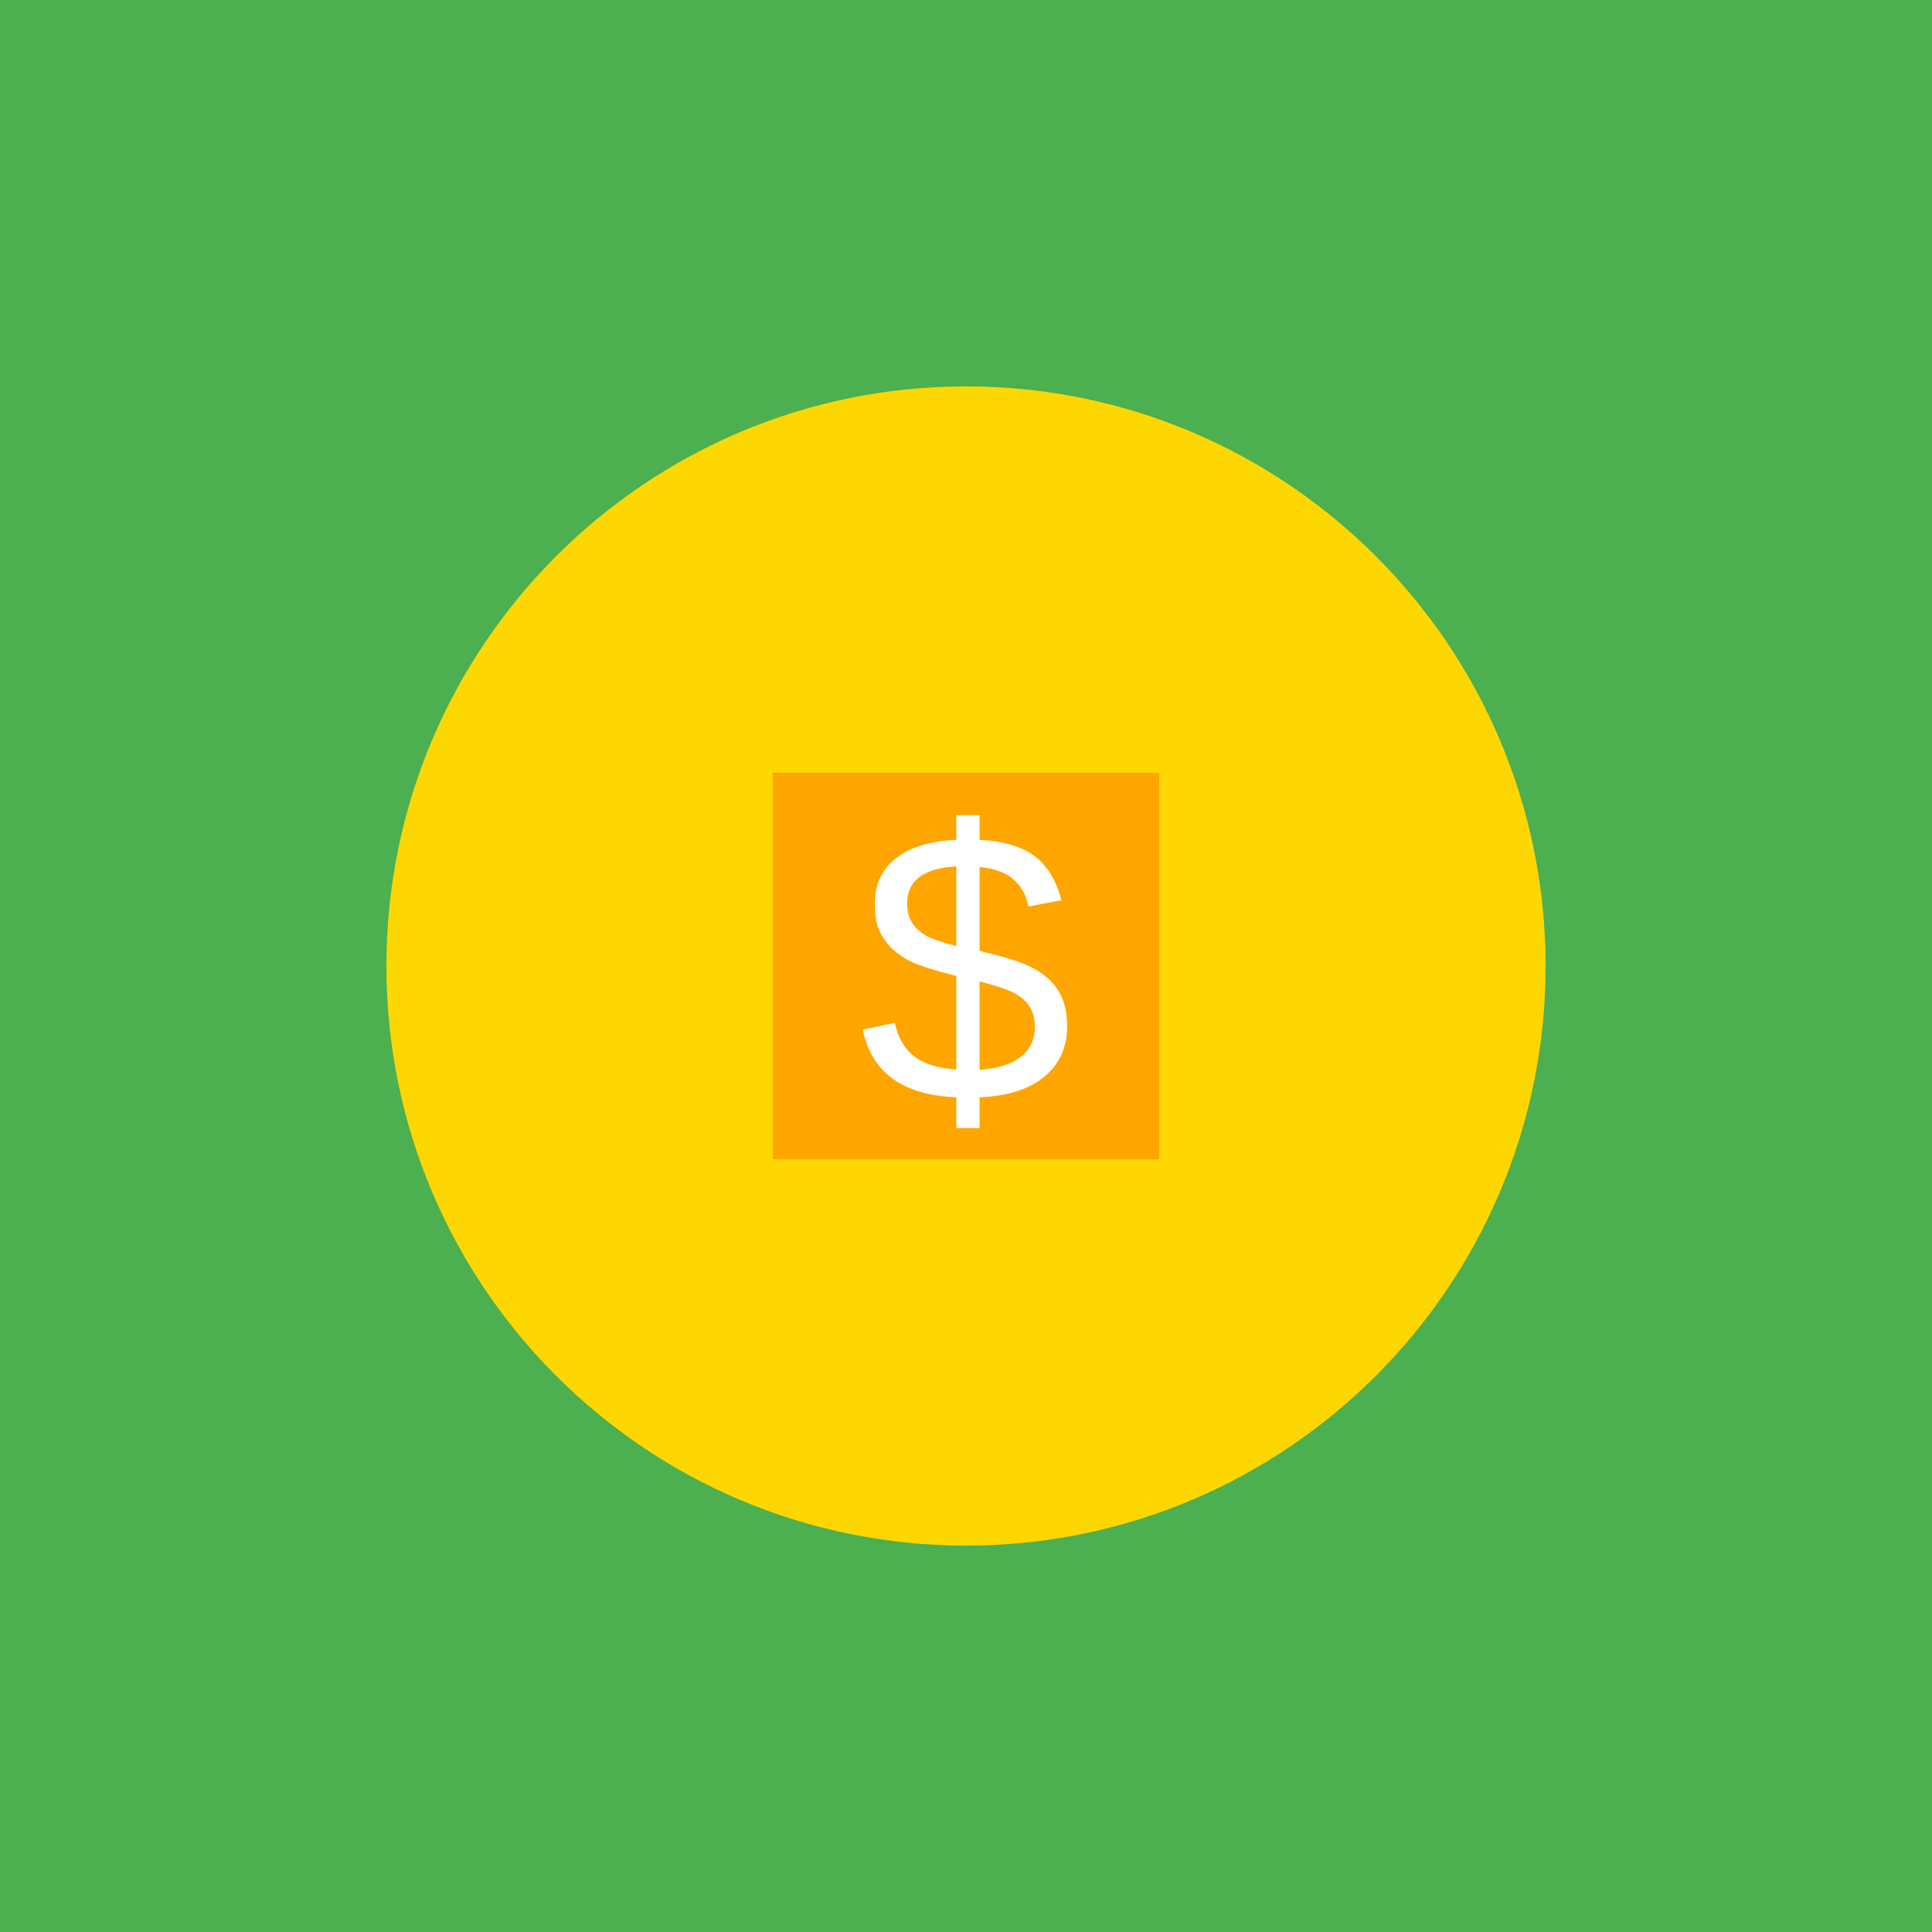
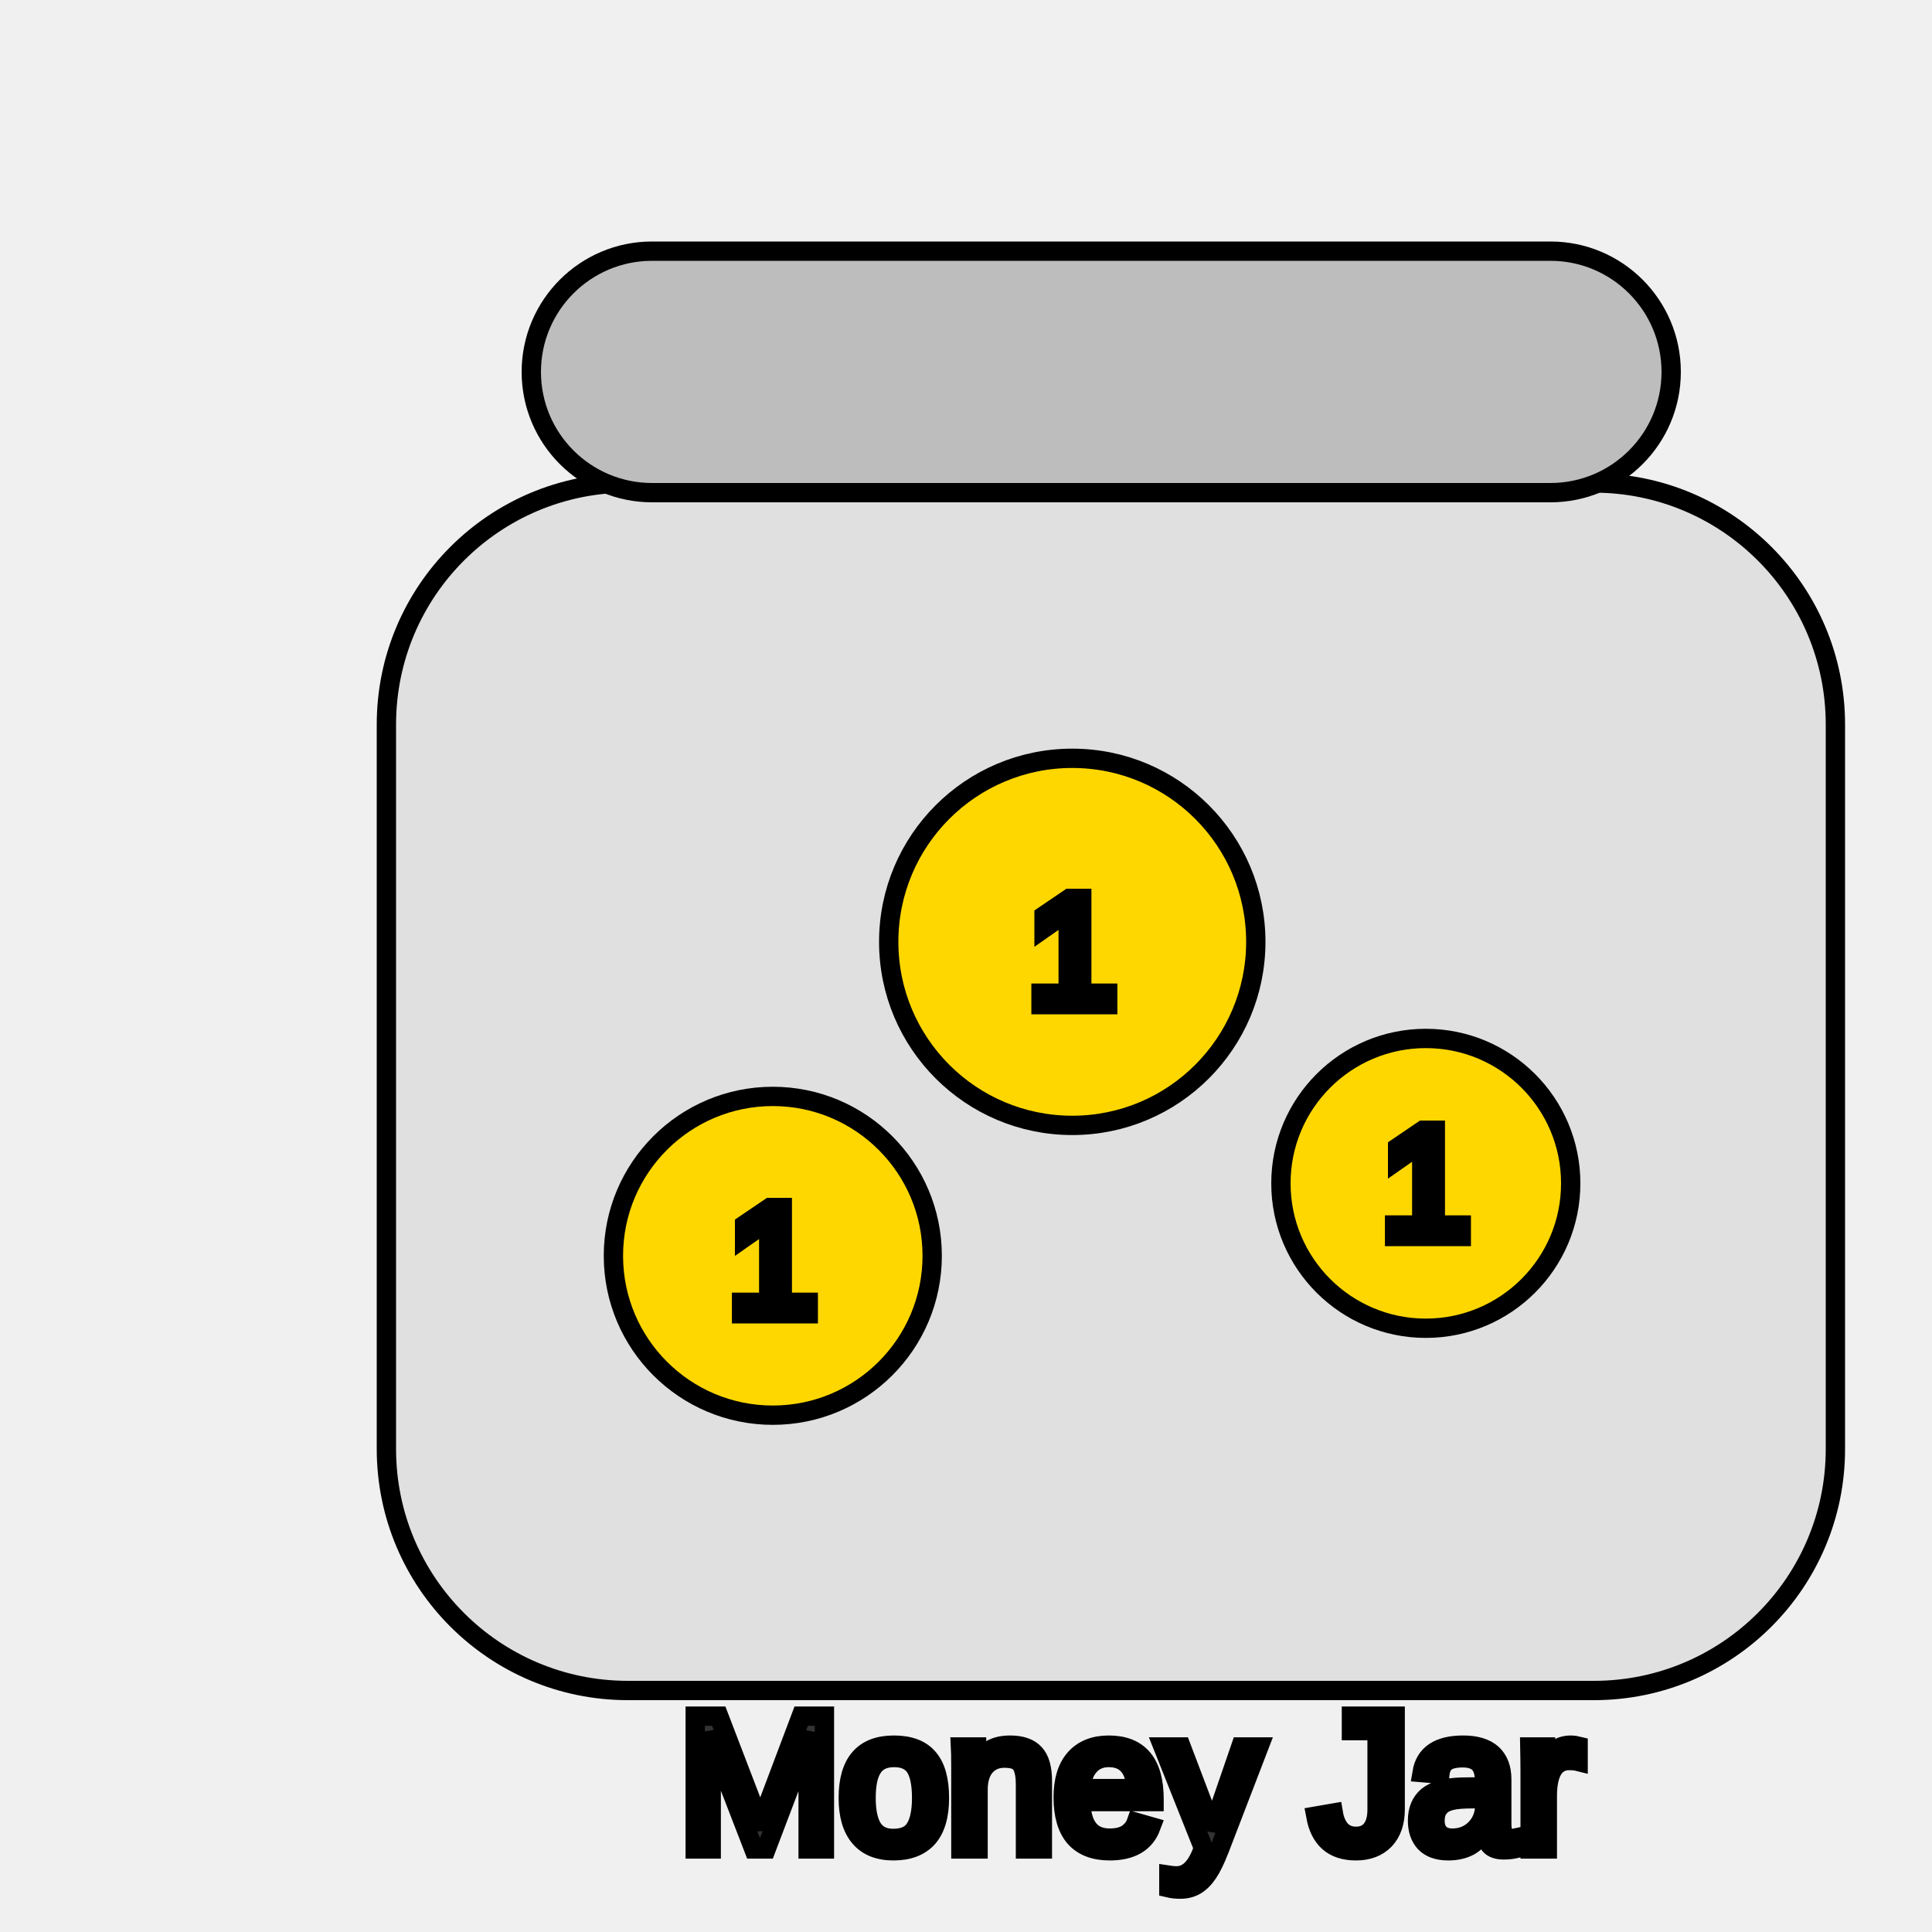
- <svg xmlns="http://www.w3.org/2000/svg" viewBox="0 0 100 100">
-   <rect width="100%" height="100%" fill="#4CAF50" />
-   <circle cx="50" cy="50" r="30" fill="gold" />
-   <path fill="orange" d="M40 40h20v20H40z" />
-   <text x="50" y="57" font-family="Arial" font-size="20" fill="#fff" text-anchor="middle">$</text>
+ <svg xmlns="http://www.w3.org/2000/svg" viewBox="0 0 100 100" width="250" height="250" stroke="#000">
+   <rect x="20" y="25" width="75" height="62.5" rx="12.5" ry="12.5" fill="#E0E0E0" />
+   <rect x="27.5" y="13" width="59" height="12.5" rx="6.25" ry="6.25" fill="#BDBDBD" />
+   <circle cx="40" cy="65" r="8.25" fill="gold" />
+   <text x="40" y="68" font-family="Arial" font-size="8" text-anchor="middle">1</text>
+   <circle cx="55.5" cy="48.75" r="9.5" fill="gold" />
+   <text x="55.5" y="52" font-family="Arial" font-size="8" text-anchor="middle">1</text>
+   <circle cx="73.8" cy="61.25" r="7.5" fill="gold" />
+   <text x="73.8" y="64" font-family="Arial" font-size="8" text-anchor="middle">1</text>
+   <text x="58.5" y="95.7" font-family="Arial" font-size="10" text-anchor="middle" fill="#333">
+     Money Jar
+   </text>
</svg>
